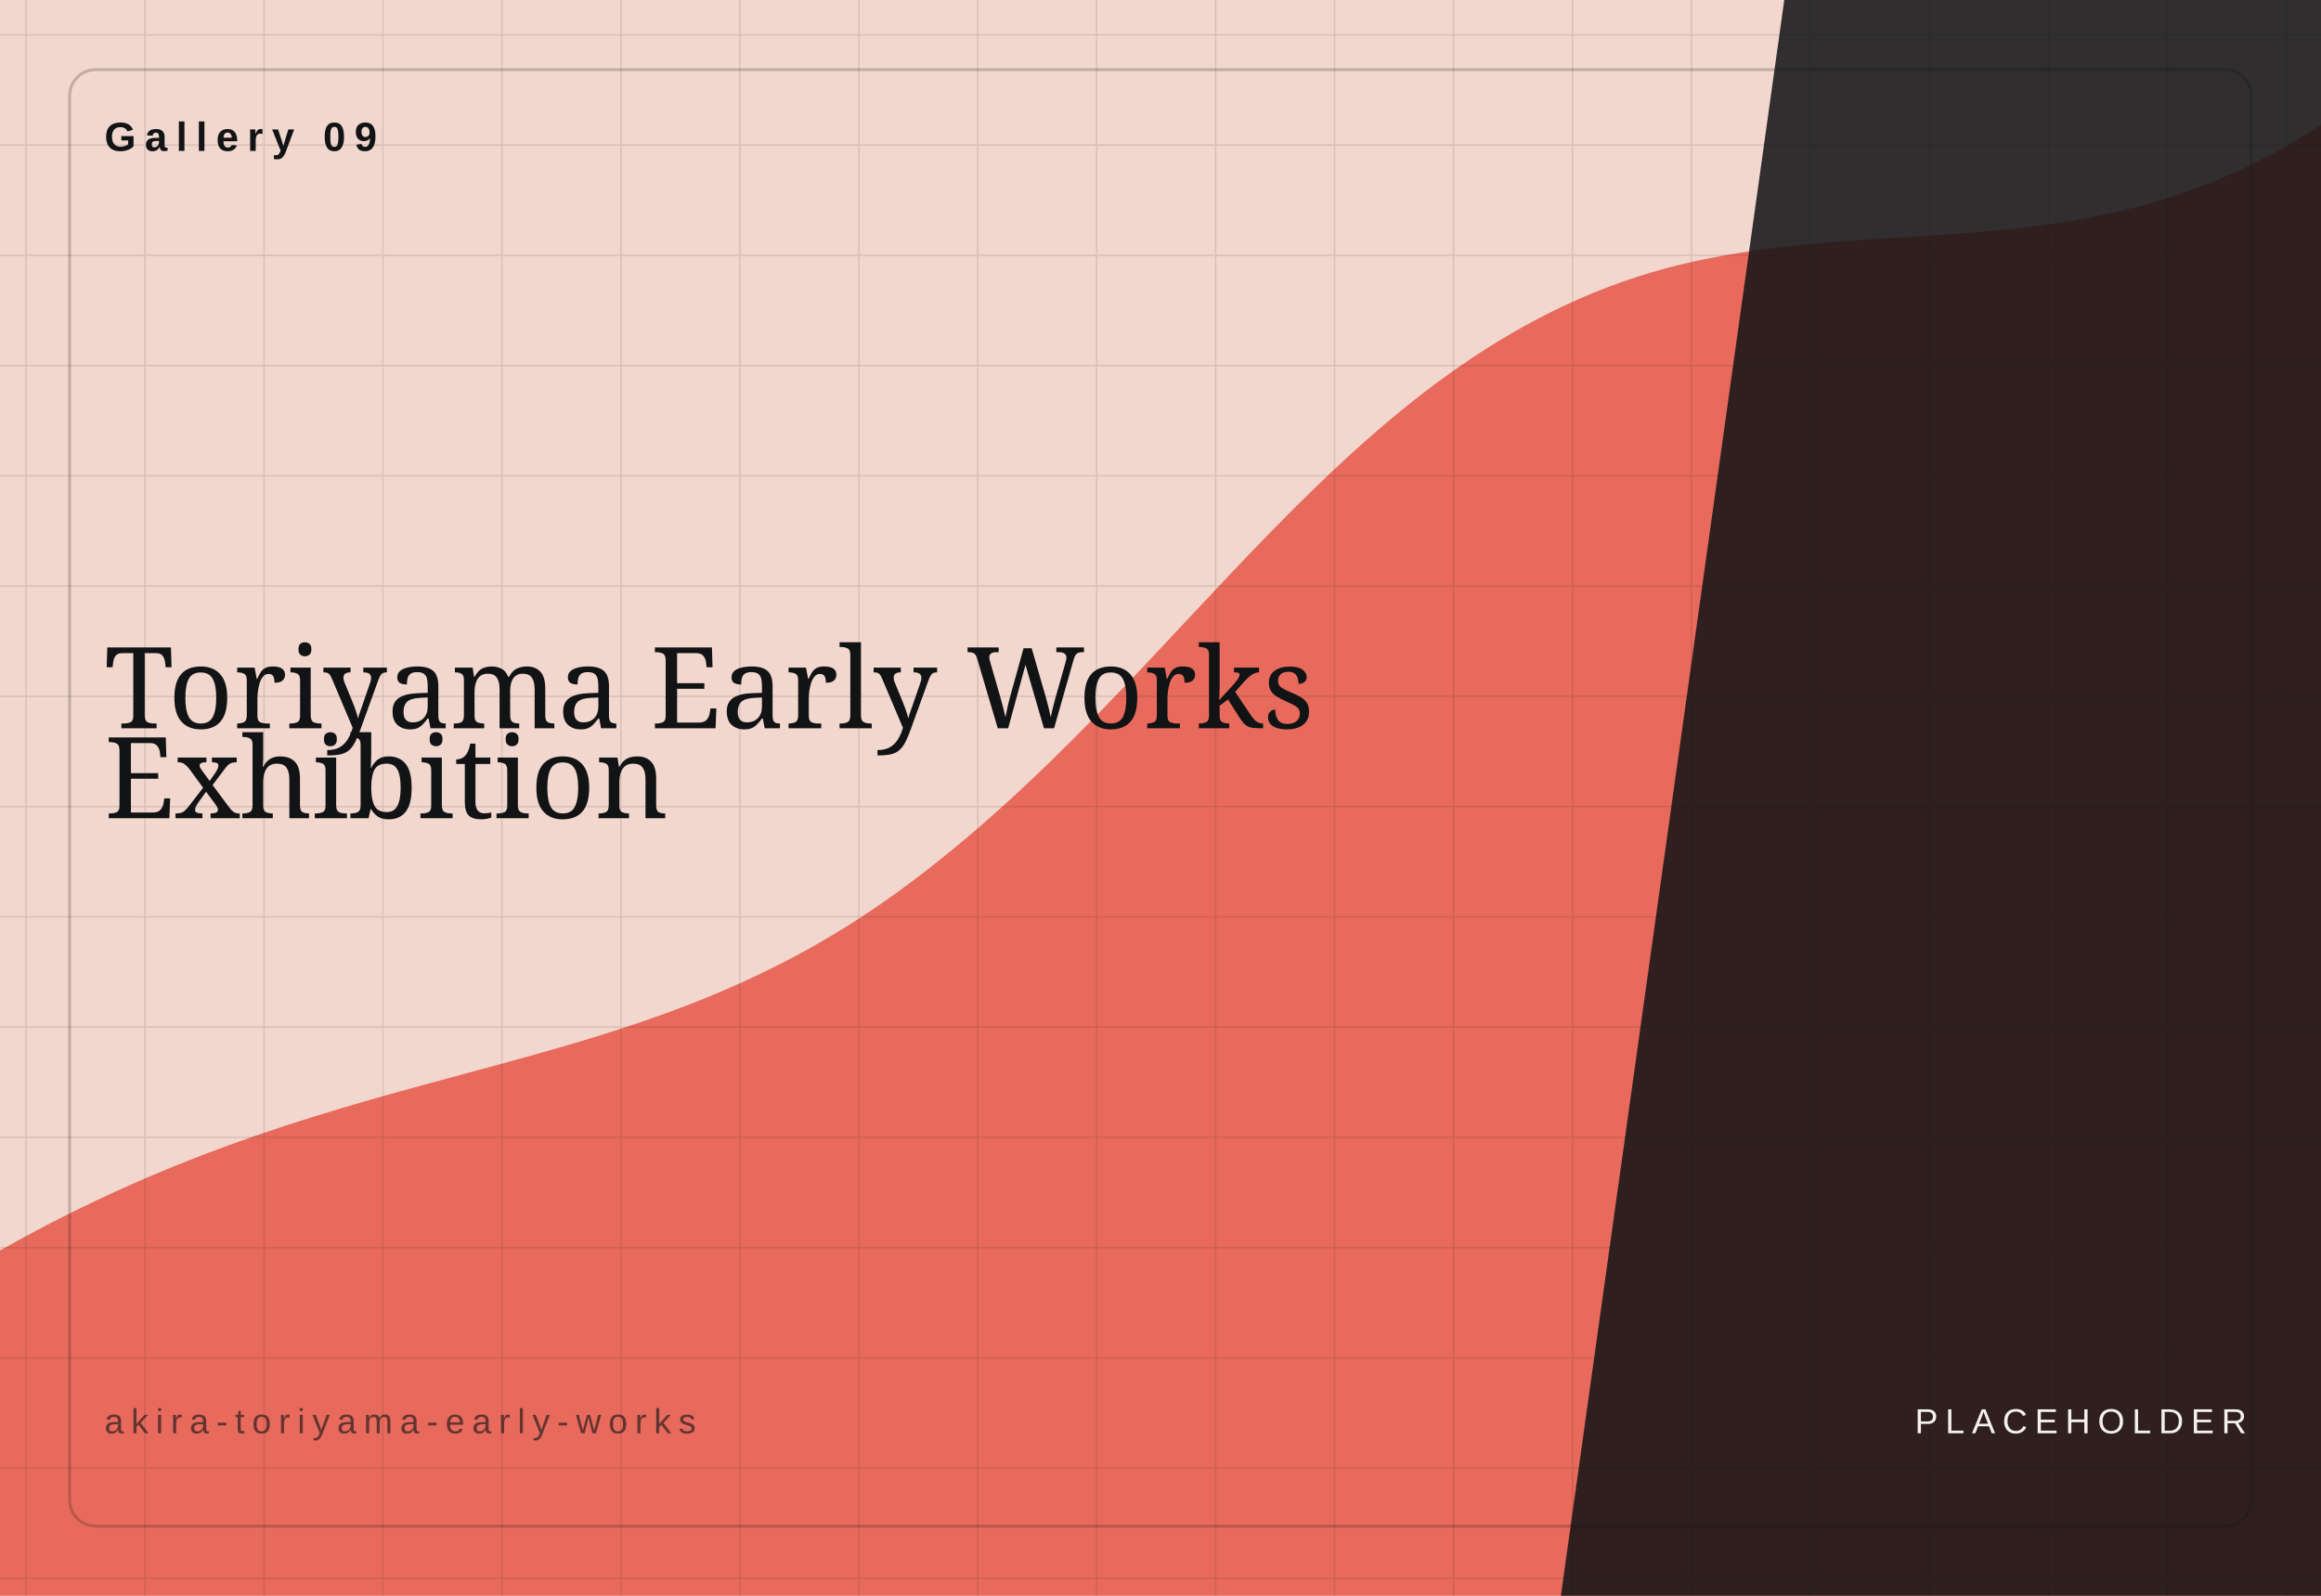
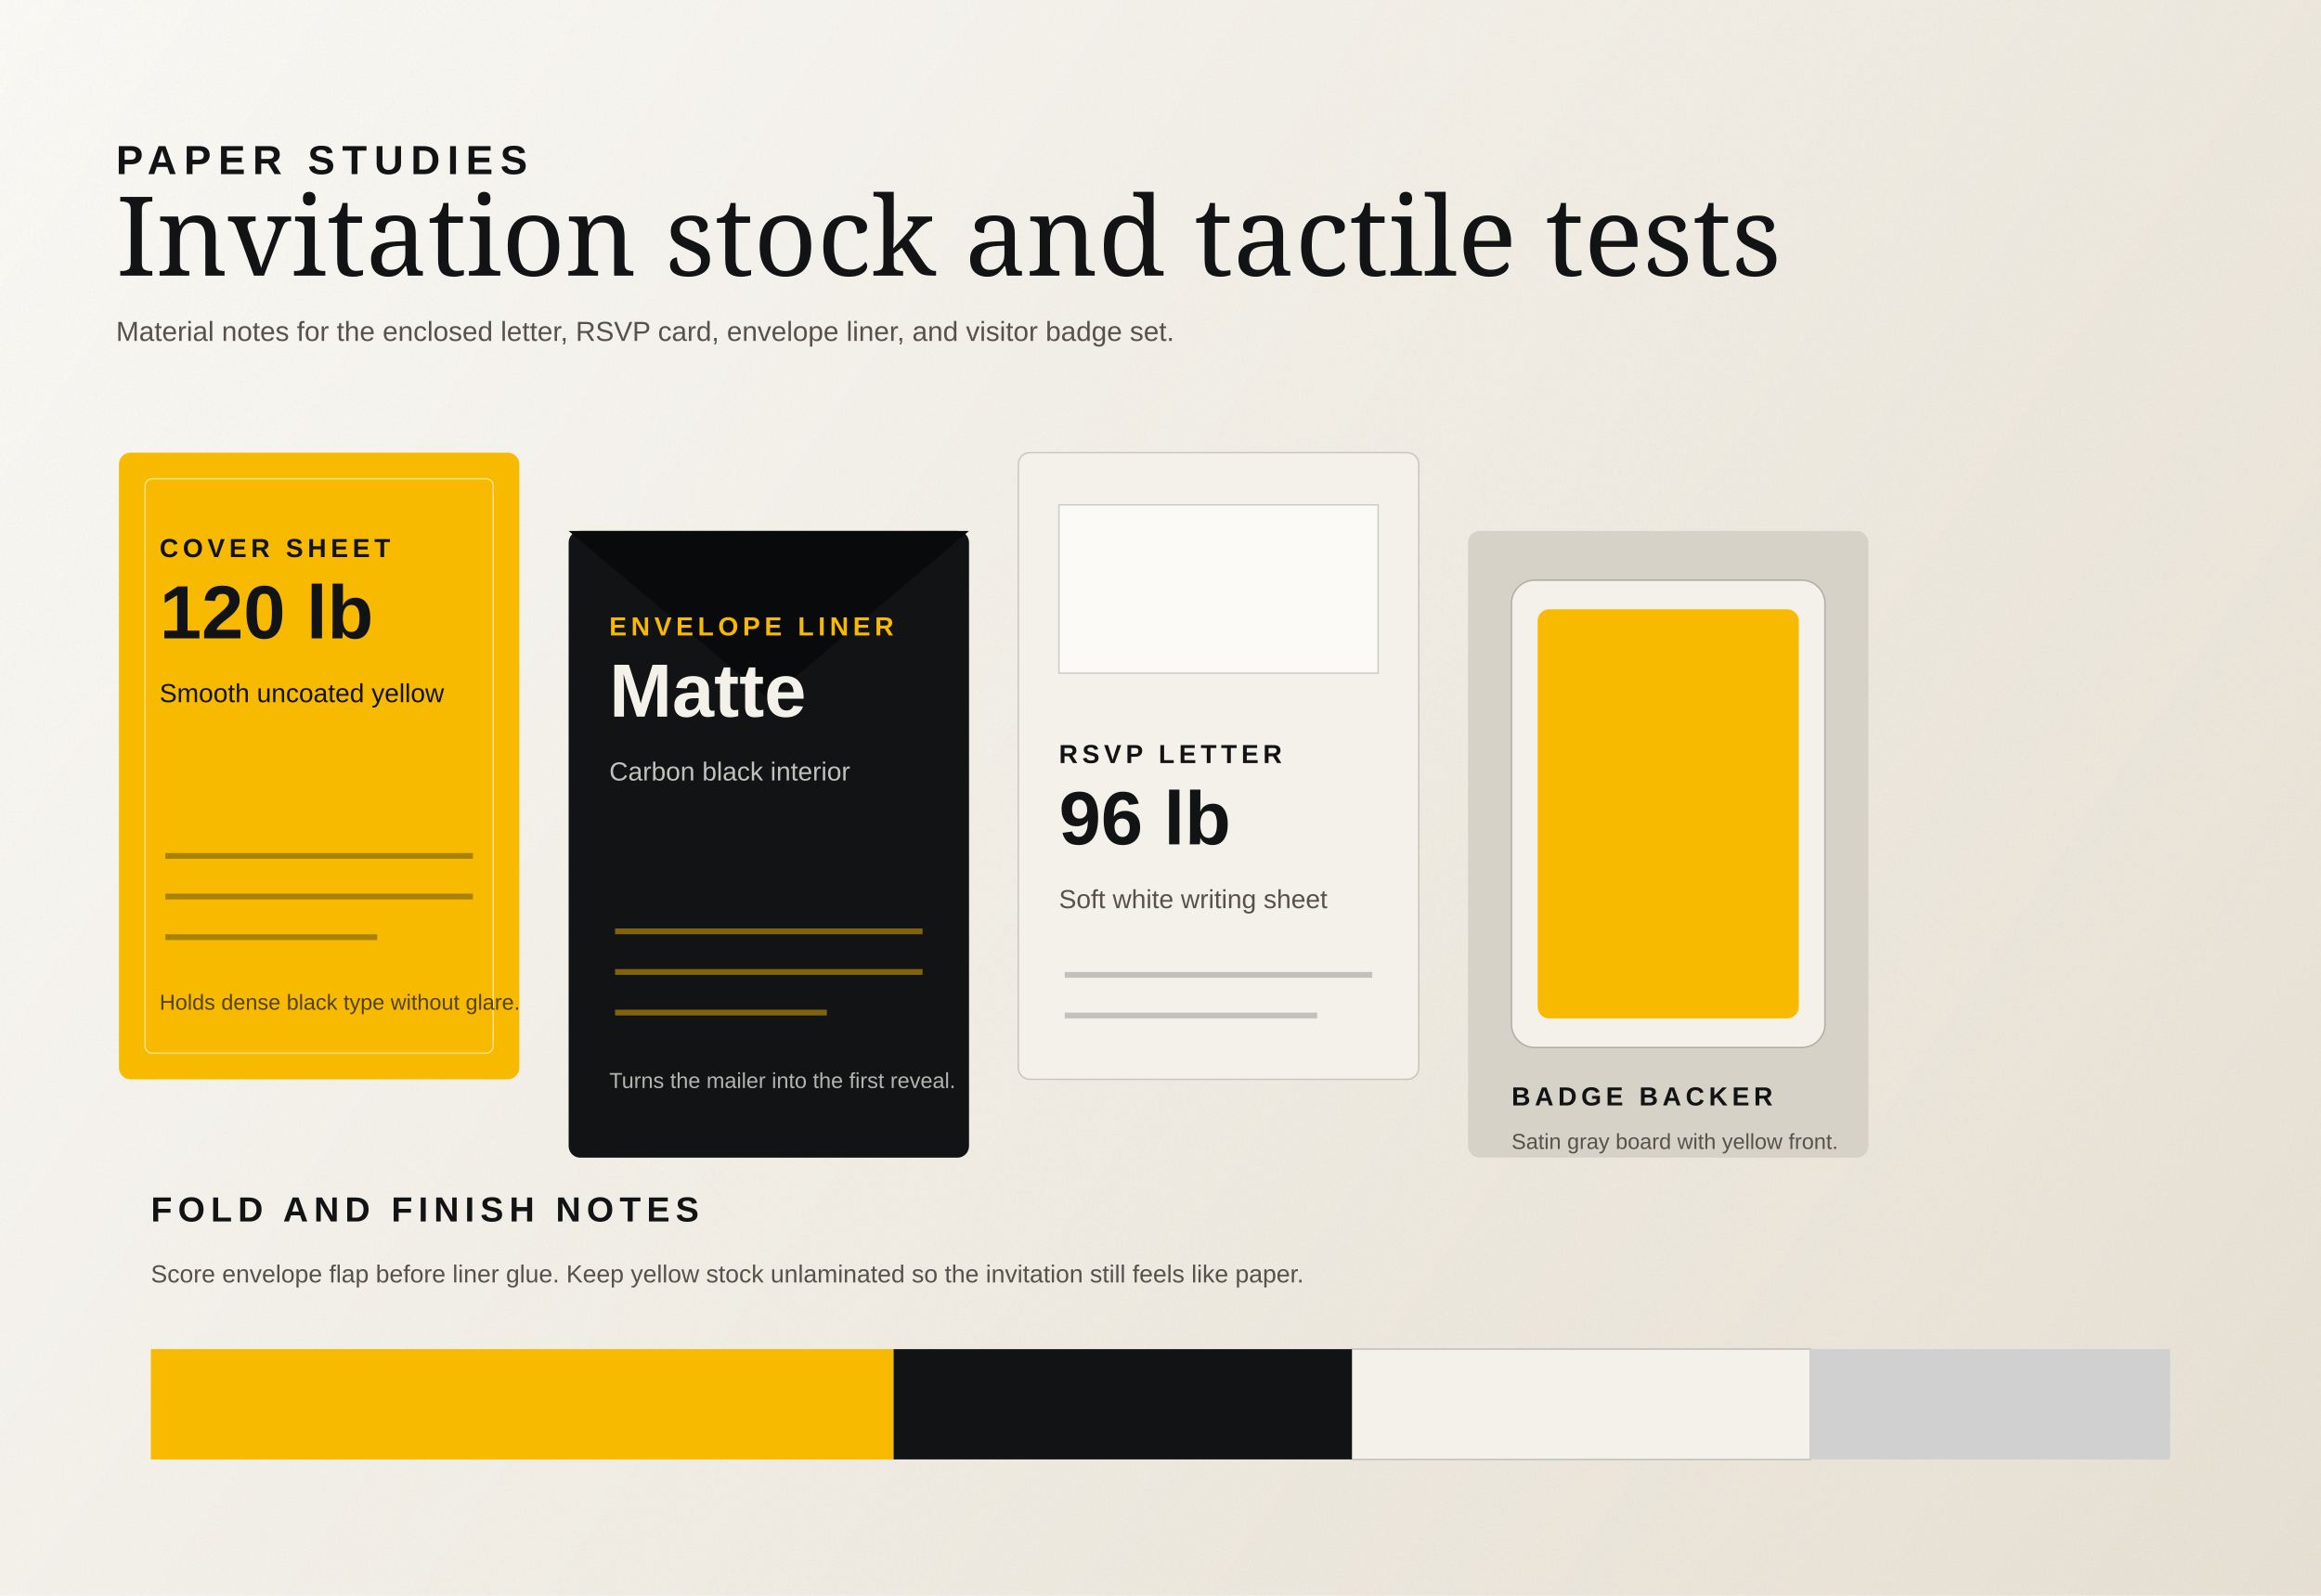
<svg xmlns="http://www.w3.org/2000/svg" width="1600" height="1100" viewBox="0 0 1600 1100" fill="none">
-   <rect width="1600" height="1100" fill="#F4F1EA" />
-   <rect x="0" y="0" width="1600" height="1100" fill="#E64B3C" opacity="0.16" />
-   <path d="M0 862C249 721 431 752 620 614C819 469 930 237 1160 182C1307 147 1447 187 1600 86V1100H0V862Z" fill="#E64B3C" opacity="0.78" />
-   <path d="M1230 0H1600V1100H1076L1230 0Z" fill="#111315" opacity="0.86" />
-   <g opacity="0.12">
-     <path d="M0 24H1600" stroke="#111315" stroke-width="1" />
-     <path d="M0 100H1600" stroke="#111315" stroke-width="1" />
-     <path d="M0 176H1600" stroke="#111315" stroke-width="1" />
-     <path d="M0 252H1600" stroke="#111315" stroke-width="1" />
-     <path d="M0 328H1600" stroke="#111315" stroke-width="1" />
-     <path d="M0 404H1600" stroke="#111315" stroke-width="1" />
-     <path d="M0 480H1600" stroke="#111315" stroke-width="1" />
-     <path d="M0 556H1600" stroke="#111315" stroke-width="1" />
-     <path d="M0 632H1600" stroke="#111315" stroke-width="1" />
-     <path d="M0 708H1600" stroke="#111315" stroke-width="1" />
-     <path d="M0 784H1600" stroke="#111315" stroke-width="1" />
-     <path d="M0 860H1600" stroke="#111315" stroke-width="1" />
-     <path d="M0 936H1600" stroke="#111315" stroke-width="1" />
-     <path d="M0 1012H1600" stroke="#111315" stroke-width="1" />
-     <path d="M0 1088H1600" stroke="#111315" stroke-width="1" />
-     <path d="M0 1164H1600" stroke="#111315" stroke-width="1" />
-     <path d="M18 0V1100" stroke="#111315" stroke-width="1" />
-     <path d="M100 0V1100" stroke="#111315" stroke-width="1" />
-     <path d="M182 0V1100" stroke="#111315" stroke-width="1" />
-     <path d="M264 0V1100" stroke="#111315" stroke-width="1" />
-     <path d="M346 0V1100" stroke="#111315" stroke-width="1" />
-     <path d="M428 0V1100" stroke="#111315" stroke-width="1" />
-     <path d="M510 0V1100" stroke="#111315" stroke-width="1" />
-     <path d="M592 0V1100" stroke="#111315" stroke-width="1" />
-     <path d="M674 0V1100" stroke="#111315" stroke-width="1" />
-     <path d="M756 0V1100" stroke="#111315" stroke-width="1" />
-     <path d="M838 0V1100" stroke="#111315" stroke-width="1" />
-     <path d="M920 0V1100" stroke="#111315" stroke-width="1" />
-     <path d="M1002 0V1100" stroke="#111315" stroke-width="1" />
-     <path d="M1084 0V1100" stroke="#111315" stroke-width="1" />
-     <path d="M1166 0V1100" stroke="#111315" stroke-width="1" />
-     <path d="M1248 0V1100" stroke="#111315" stroke-width="1" />
-     <path d="M1330 0V1100" stroke="#111315" stroke-width="1" />
-     <path d="M1412 0V1100" stroke="#111315" stroke-width="1" />
-     <path d="M1494 0V1100" stroke="#111315" stroke-width="1" />
-     <path d="M1576 0V1100" stroke="#111315" stroke-width="1" />
+   <defs>
+     <filter id="stockNoise" x="0" y="0" width="1600" height="1100" filterUnits="userSpaceOnUse">
+       <feTurbulence type="fractalNoise" baseFrequency="0.58" numOctaves="4" seed="41" />
+       <feColorMatrix type="saturate" values="0" />
+       <feComponentTransfer>
+         <feFuncA type="table" tableValues="0 0.075" />
+       </feComponentTransfer>
+     </filter>
+     <linearGradient id="paperBg" x1="0" y1="0" x2="1600" y2="1100" gradientUnits="userSpaceOnUse">
+       <stop stop-color="#FBFAF6" />
+       <stop offset="1" stop-color="#E7E0D3" />
+     </linearGradient>
+   </defs>
+   <rect width="1600" height="1100" fill="url(#paperBg)" />
+   <rect width="1600" height="1100" filter="url(#stockNoise)" />
+   <text x="80" y="120" fill="#111315" font-family="Arial, sans-serif" font-size="28" font-weight="700" letter-spacing="5">PAPER STUDIES</text>
+   <text x="80" y="190" fill="#111315" font-family="Georgia, serif" font-size="76">Invitation stock and tactile tests</text>
+   <text x="80" y="235" fill="#56524B" font-family="Arial, sans-serif" font-size="19">Material notes for the enclosed letter, RSVP card, envelope liner, and visitor badge set.</text>
+   <g transform="translate(82 312)" font-family="Arial, sans-serif">
+     <g>
+       <rect x="0" y="0" width="276" height="432" rx="8" fill="#F8BA00" />
+       <rect x="18" y="18" width="240" height="396" rx="5" stroke="#FFF8DC" stroke-opacity="0.62" />
+       <text x="28" y="72" fill="#111315" font-size="18" font-weight="700" letter-spacing="3">COVER SHEET</text>
+       <text x="28" y="128" fill="#111315" font-size="52" font-weight="700">120 lb</text>
+       <text x="28" y="172" fill="#111315" font-size="18">Smooth uncoated yellow</text>
+       <path d="M32 278H244M32 306H244M32 334H178" stroke="#111315" stroke-opacity="0.34" stroke-width="4" />
+       <text x="28" y="384" fill="#111315" font-size="15" opacity="0.72">Holds dense black type without glare.</text>
+     </g>
+     <g transform="translate(310 54)">
+       <rect x="0" y="0" width="276" height="432" rx="8" fill="#111315" />
+       <path d="M0 0L276 0L138 116Z" fill="#090A0B" />
+       <text x="28" y="72" fill="#F8BA00" font-size="18" font-weight="700" letter-spacing="3">ENVELOPE LINER</text>
+       <text x="28" y="128" fill="#F4F1EA" font-size="52" font-weight="700">Matte</text>
+       <text x="28" y="172" fill="#F4F1EA" font-size="18" opacity="0.78">Carbon black interior</text>
+       <path d="M32 276H244M32 304H244M32 332H178" stroke="#F8BA00" stroke-opacity="0.48" stroke-width="4" />
+       <text x="28" y="384" fill="#F4F1EA" font-size="15" opacity="0.72">Turns the mailer into the first reveal.</text>
+     </g>
+     <g transform="translate(620 0)">
+       <rect x="0" y="0" width="276" height="432" rx="8" fill="#F4F1EA" stroke="#111315" stroke-opacity="0.18" />
+       <rect x="28" y="36" width="220" height="116" fill="#FBFAF6" stroke="#111315" stroke-opacity="0.18" />
+       <text x="28" y="214" fill="#111315" font-size="18" font-weight="700" letter-spacing="3">RSVP LETTER</text>
+       <text x="28" y="270" fill="#111315" font-size="52" font-weight="700">96 lb</text>
+       <text x="28" y="314" fill="#56524B" font-size="18">Soft white writing sheet</text>
+       <path d="M32 360H244M32 388H206" stroke="#111315" stroke-opacity="0.22" stroke-width="4" />
+     </g>
+     <g transform="translate(930 54)">
+       <rect x="0" y="0" width="276" height="432" rx="8" fill="#D7D2C8" />
+       <rect x="30" y="34" width="216" height="322" rx="16" fill="#F4F1EA" stroke="#111315" stroke-opacity="0.24" />
+       <rect x="48" y="54" width="180" height="282" rx="8" fill="#F8BA00" />
+       <text x="30" y="396" fill="#111315" font-size="18" font-weight="700" letter-spacing="3">BADGE BACKER</text>
+       <text x="30" y="426" fill="#56524B" font-size="15">Satin gray board with yellow front.</text>
+     </g>
  </g>
-   <rect x="48" y="48" width="1504" height="1004" rx="18" stroke="#111315" stroke-width="2" opacity="0.22" />
-   <text x="72" y="104" fill="#111315" font-family="Arial, sans-serif" font-size="28" font-weight="700" letter-spacing="6">Gallery 09</text>
-   <text x="72" y="502" fill="#111315" font-family="Georgia, serif" font-size="78" font-weight="400">
-     <tspan x="72" dy="0">Toriyama Early Works</tspan>
-     <tspan x="72" dy="62">Exhibition</tspan>
-   </text>
-   <text x="72" y="988" fill="#111315" font-family="Arial, sans-serif" font-size="24" letter-spacing="5" opacity="0.62">akira-toriyama-early-works</text>
-   <text x="1320" y="988" fill="#F4F1EA" font-family="Arial, sans-serif" font-size="24" letter-spacing="5">PLACEHOLDER</text>
+   <g transform="translate(104 842)" font-family="Arial, sans-serif">
+     <text x="0" y="0" fill="#111315" font-size="24" font-weight="700" letter-spacing="4">FOLD AND FINISH NOTES</text>
+     <text x="0" y="42" fill="#56524B" font-size="17">Score envelope flap before liner glue. Keep yellow stock unlaminated so the invitation still feels like paper.</text>
+     <rect x="0" y="88" width="512" height="76" fill="#F8BA00" />
+     <rect x="512" y="88" width="316" height="76" fill="#111315" />
+     <rect x="828" y="88" width="316" height="76" fill="#F4F1EA" stroke="#111315" stroke-opacity="0.2" />
+     <rect x="1144" y="88" width="248" height="76" fill="#D0D0D1" />
+   </g>
</svg>
